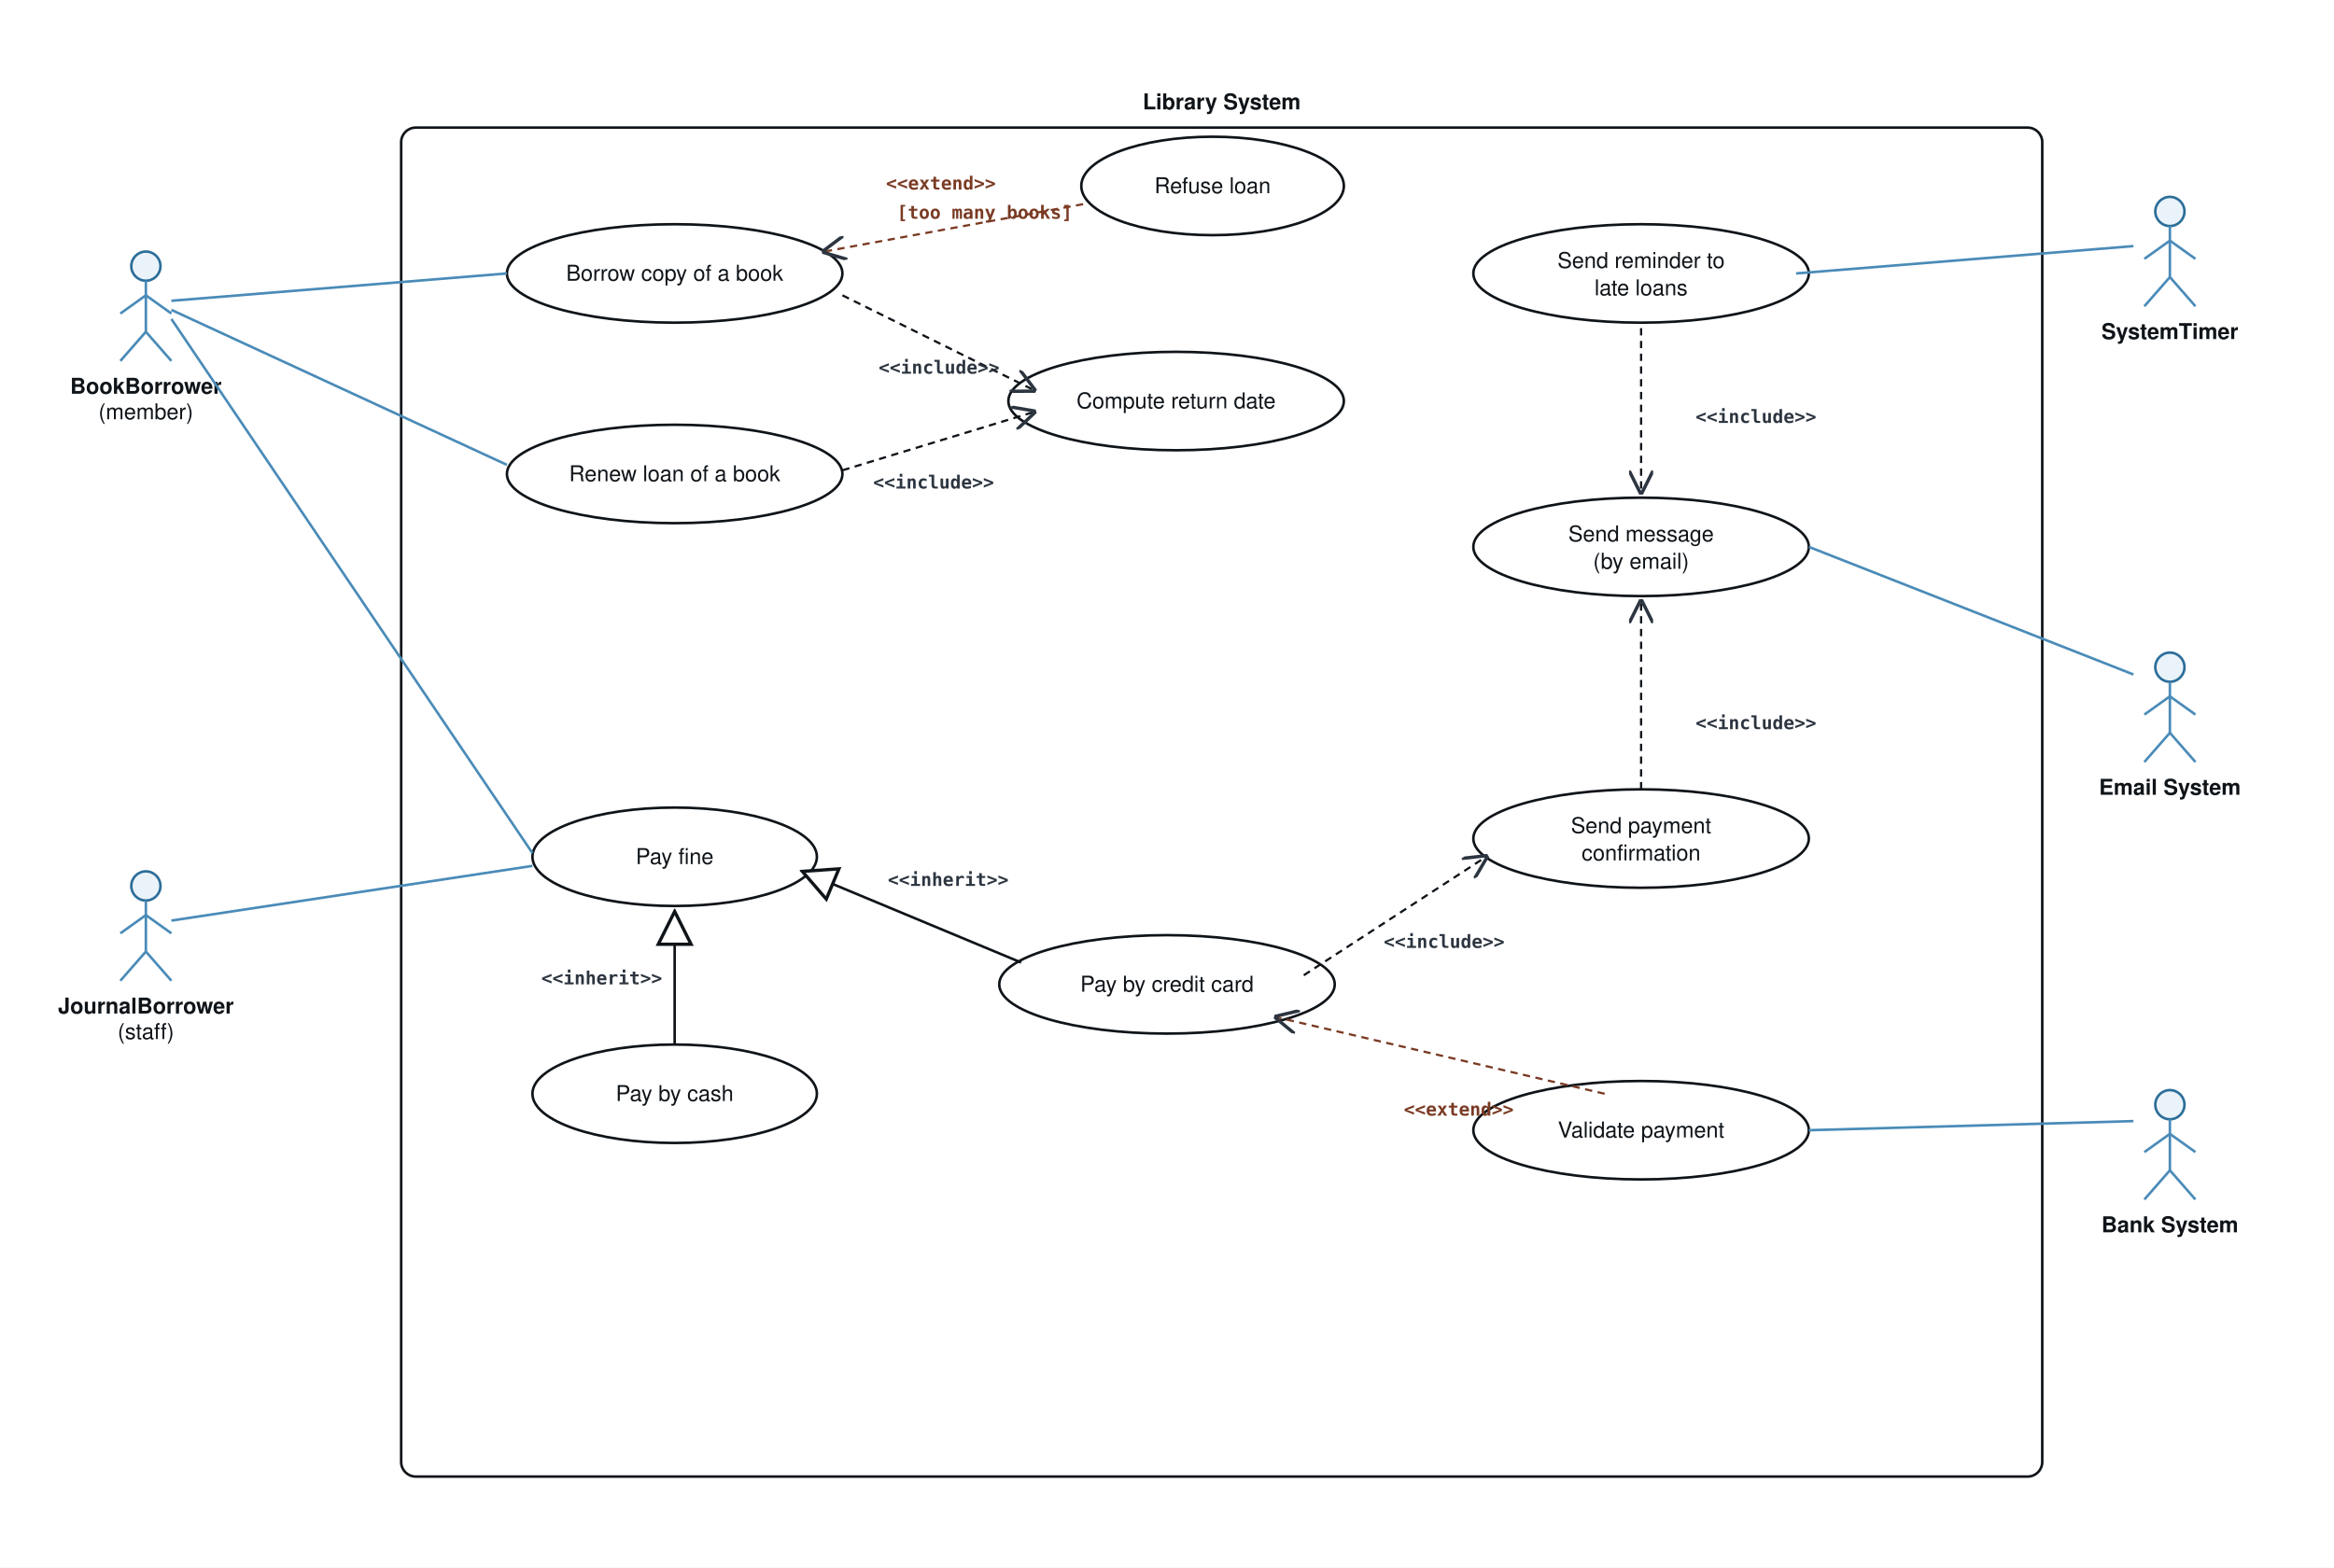
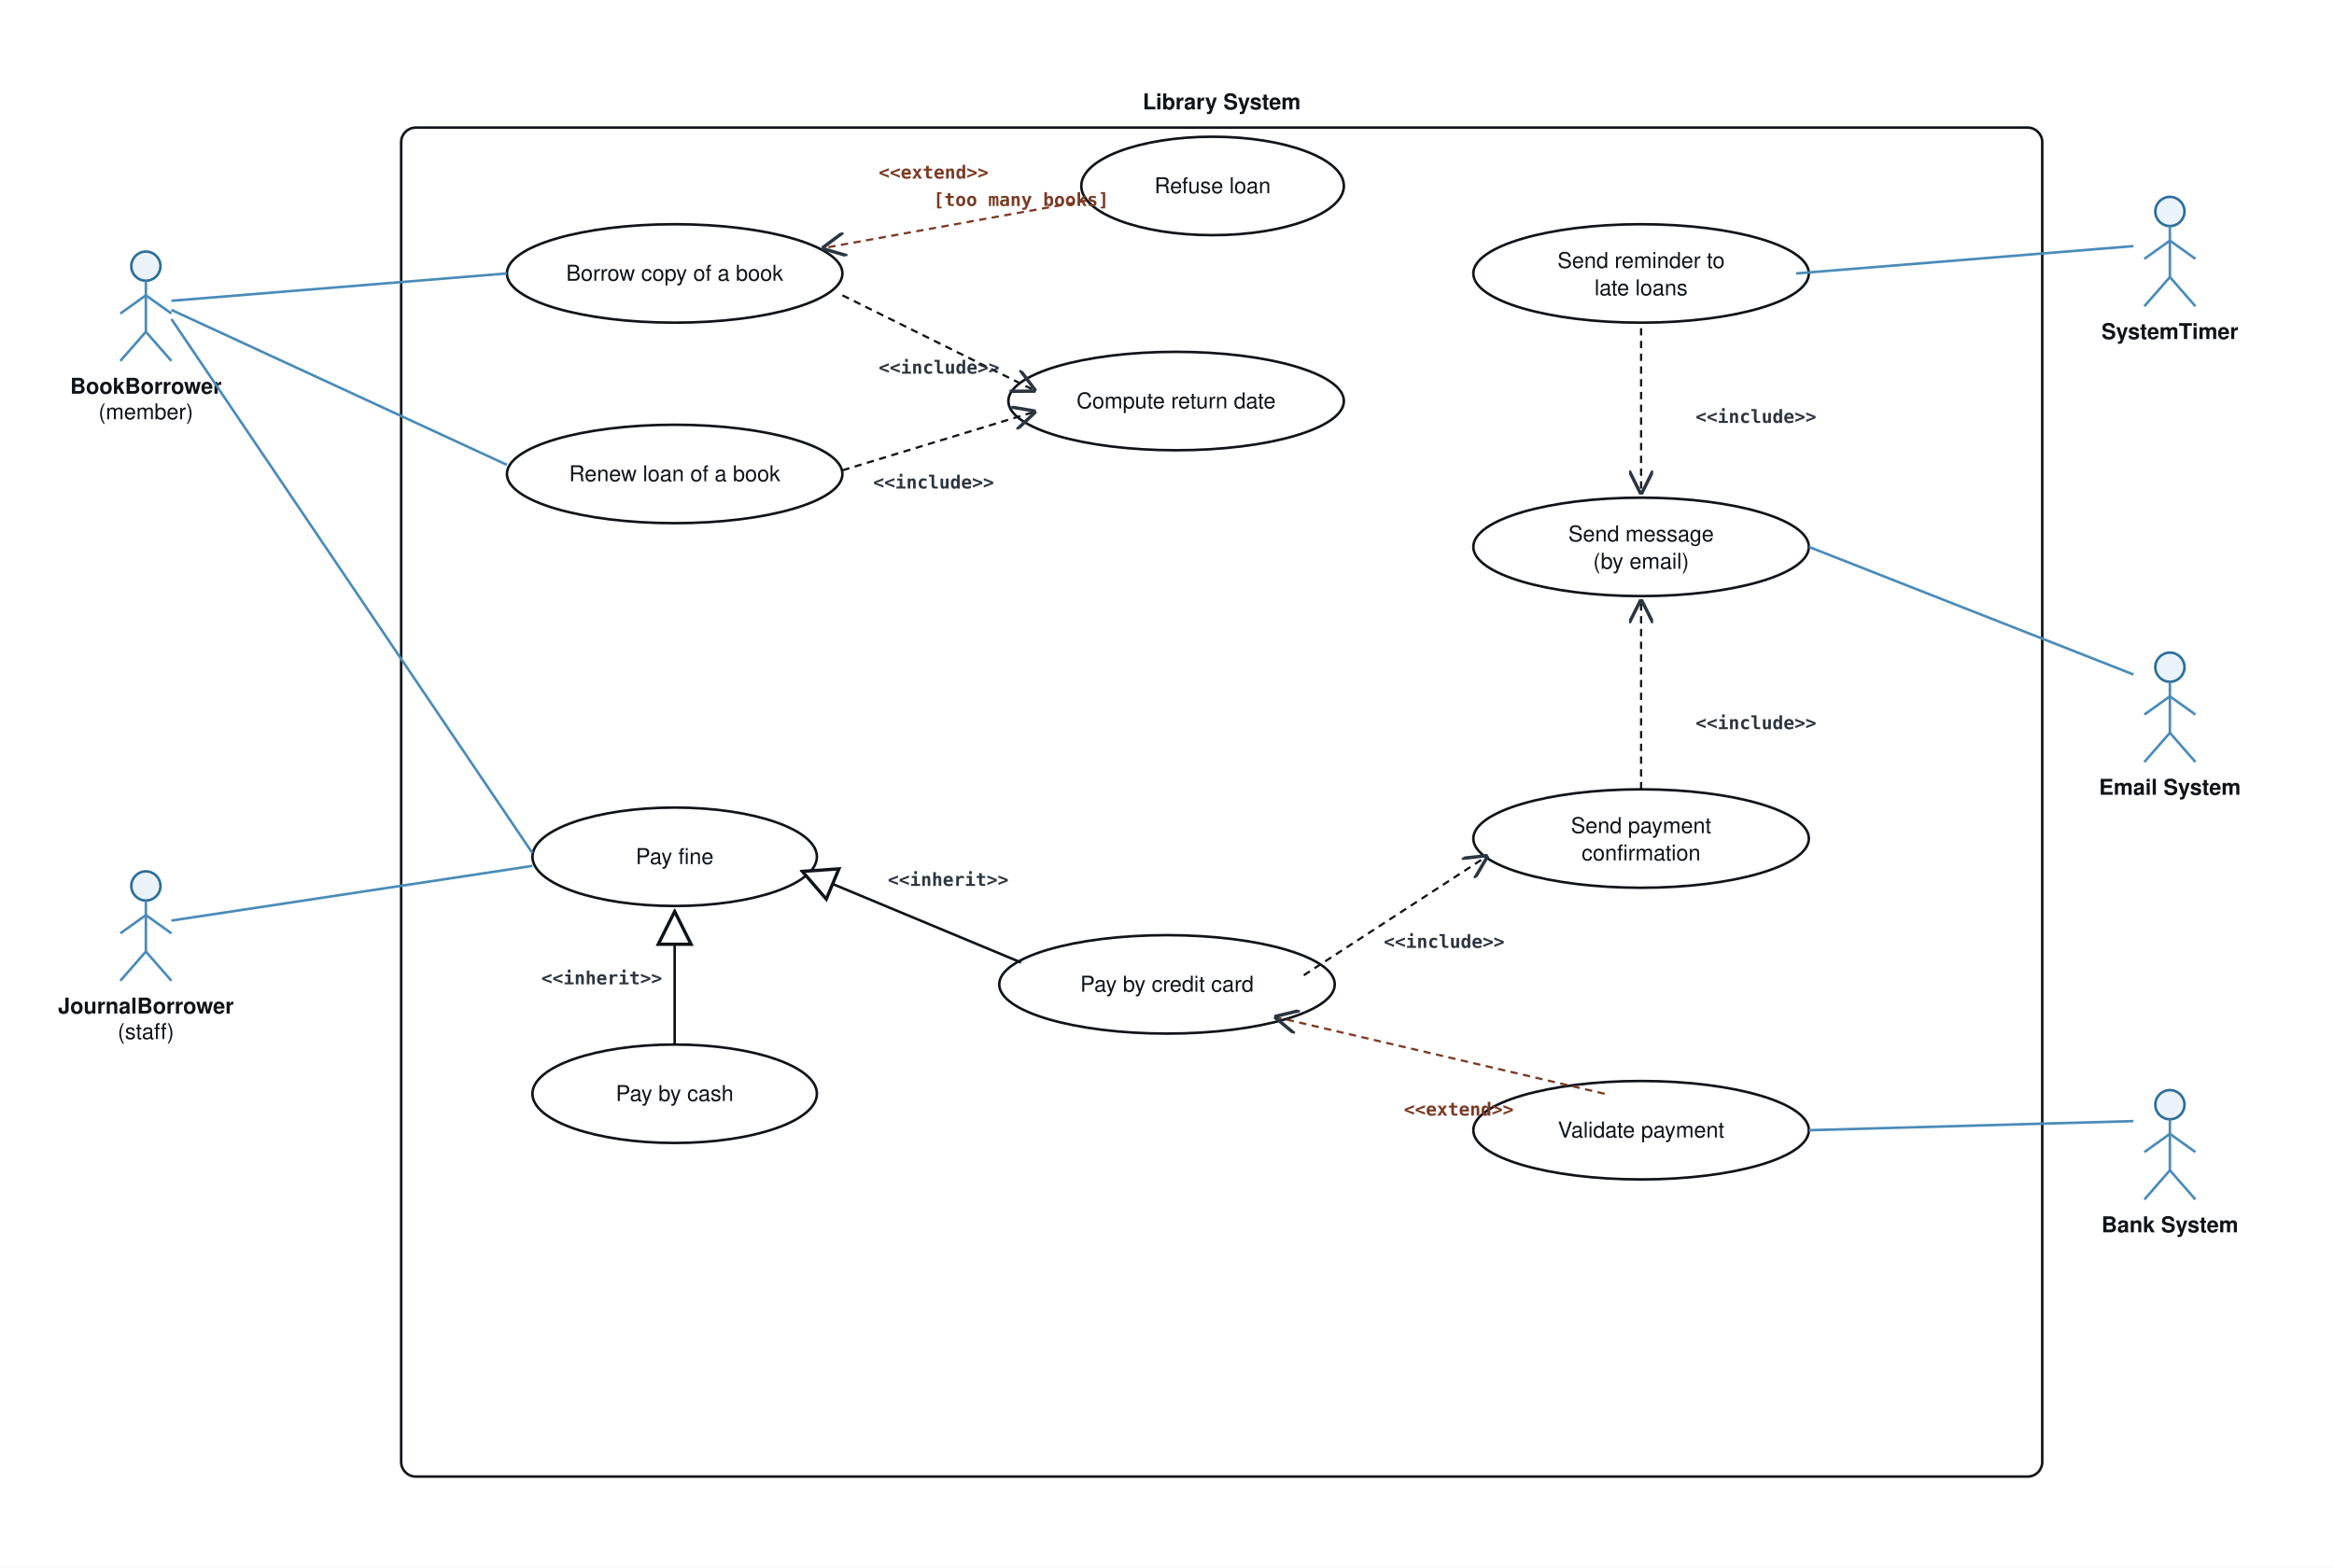
<svg xmlns="http://www.w3.org/2000/svg" viewBox="0 0 1280 860">
  <style>
    .uml-text { font-family: "Inter Tight", -apple-system, Helvetica, Arial, sans-serif; font-size: 12px; fill: #0f1419; }
    .uml-line { stroke: #0f1419; stroke-width: 1.4; fill: none; }
    .uml-line-dashed { stroke: #0f1419; stroke-width: 1.2; fill: none; stroke-dasharray: 4,3; }
    .uml-line-blue { stroke: #4a8bb8; stroke-width: 1.4; fill: none; }
    .uml-box { stroke: #0f1419; stroke-width: 1.4; fill: white; }
    .actor-blue { stroke: #2c6e9a; stroke-width: 1.4; fill: #eaf3f9; }
    .mono { font-family: "JetBrains Mono", monospace; }
  </style>
  <rect x="0" y="0" width="1280" height="860" fill="white" />
  <defs>
    <marker id="ucOpen" viewBox="0 0 10 10" refX="9" refY="5" markerWidth="11" markerHeight="11" orient="auto">
      <path d="M 0 0 L 10 5 L 0 10" fill="none" stroke="#2c3540" stroke-width="1.4" />
    </marker>
    <marker id="ucTri" viewBox="0 0 14 14" refX="13" refY="7" markerWidth="15" markerHeight="15" orient="auto">
      <path d="M 1 1 L 13 7 L 1 13 Z" fill="white" stroke="#0f1419" stroke-width="1.2" />
    </marker>
  </defs>
  <rect x="220" y="70" width="900" height="740" rx="8" class="uml-box" fill="#faf7f2" stroke-width="1.8" />
  <text x="670" y="60" text-anchor="middle" class="uml-text" font-weight="600" font-size="13">Library System</text>
  <g transform="translate(60,140)">
    <circle cx="20" cy="6" r="8" class="actor-blue" />
    <line x1="20" y1="14" x2="20" y2="42" class="uml-line-blue" />
    <line x1="20" y1="22" x2="6" y2="32" class="uml-line-blue" />
    <line x1="20" y1="22" x2="34" y2="32" class="uml-line-blue" />
    <line x1="20" y1="42" x2="6" y2="58" class="uml-line-blue" />
    <line x1="20" y1="42" x2="34" y2="58" class="uml-line-blue" />
    <text x="20" y="76" text-anchor="middle" class="uml-text" font-size="11" font-weight="600">BookBorrower</text>
    <text x="20" y="90" text-anchor="middle" class="uml-text" font-size="10" fill="#5a6473">(member)</text>
  </g>
  <g transform="translate(60,480)">
    <circle cx="20" cy="6" r="8" class="actor-blue" />
    <line x1="20" y1="14" x2="20" y2="42" class="uml-line-blue" />
    <line x1="20" y1="22" x2="6" y2="32" class="uml-line-blue" />
    <line x1="20" y1="22" x2="34" y2="32" class="uml-line-blue" />
    <line x1="20" y1="42" x2="6" y2="58" class="uml-line-blue" />
    <line x1="20" y1="42" x2="34" y2="58" class="uml-line-blue" />
    <text x="20" y="76" text-anchor="middle" class="uml-text" font-size="11" font-weight="600">JournalBorrower</text>
    <text x="20" y="90" text-anchor="middle" class="uml-text" font-size="10" fill="#5a6473">(staff)</text>
  </g>
  <g transform="translate(1170,110)">
    <circle cx="20" cy="6" r="8" class="actor-blue" />
    <line x1="20" y1="14" x2="20" y2="42" class="uml-line-blue" />
    <line x1="20" y1="22" x2="6" y2="32" class="uml-line-blue" />
    <line x1="20" y1="22" x2="34" y2="32" class="uml-line-blue" />
    <line x1="20" y1="42" x2="6" y2="58" class="uml-line-blue" />
    <line x1="20" y1="42" x2="34" y2="58" class="uml-line-blue" />
    <text x="20" y="76" text-anchor="middle" class="uml-text" font-size="11" font-weight="600">SystemTimer</text>
  </g>
  <g transform="translate(1170,360)">
    <circle cx="20" cy="6" r="8" class="actor-blue" />
    <line x1="20" y1="14" x2="20" y2="42" class="uml-line-blue" />
    <line x1="20" y1="22" x2="6" y2="32" class="uml-line-blue" />
    <line x1="20" y1="22" x2="34" y2="32" class="uml-line-blue" />
    <line x1="20" y1="42" x2="6" y2="58" class="uml-line-blue" />
    <line x1="20" y1="42" x2="34" y2="58" class="uml-line-blue" />
    <text x="20" y="76" text-anchor="middle" class="uml-text" font-size="11" font-weight="600">Email System</text>
  </g>
  <g transform="translate(1170,600)">
    <circle cx="20" cy="6" r="8" class="actor-blue" />
    <line x1="20" y1="14" x2="20" y2="42" class="uml-line-blue" />
    <line x1="20" y1="22" x2="6" y2="32" class="uml-line-blue" />
    <line x1="20" y1="22" x2="34" y2="32" class="uml-line-blue" />
    <line x1="20" y1="42" x2="6" y2="58" class="uml-line-blue" />
    <line x1="20" y1="42" x2="34" y2="58" class="uml-line-blue" />
    <text x="20" y="76" text-anchor="middle" class="uml-text" font-size="11" font-weight="600">Bank System</text>
  </g>
  <ellipse cx="370" cy="150" rx="92" ry="27" class="uml-box" />
  <text x="370" y="154" text-anchor="middle" class="uml-text" font-size="11">Borrow copy of a book</text>
  <ellipse cx="370" cy="260" rx="92" ry="27" class="uml-box" />
  <text x="370" y="264" text-anchor="middle" class="uml-text" font-size="11">Renew loan of a book</text>
  <ellipse cx="665" cy="102" rx="72" ry="27" class="uml-box" />
  <text x="665" y="106" text-anchor="middle" class="uml-text" font-size="11">Refuse loan</text>
  <ellipse cx="645" cy="220" rx="92" ry="27" class="uml-box" />
  <text x="645" y="224" text-anchor="middle" class="uml-text" font-size="11">Compute return date</text>
  <ellipse cx="370" cy="470" rx="78" ry="27" class="uml-box" />
  <text x="370" y="474" text-anchor="middle" class="uml-text" font-size="11">Pay fine</text>
  <ellipse cx="370" cy="600" rx="78" ry="27" class="uml-box" />
  <text x="370" y="604" text-anchor="middle" class="uml-text" font-size="11">Pay by cash</text>
  <ellipse cx="640" cy="540" rx="92" ry="27" class="uml-box" />
  <text x="640" y="544" text-anchor="middle" class="uml-text" font-size="11">Pay by credit card</text>
  <ellipse cx="900" cy="150" rx="92" ry="27" class="uml-box" />
  <text x="900" y="147" text-anchor="middle" class="uml-text" font-size="11">Send reminder to</text>
  <text x="900" y="162" text-anchor="middle" class="uml-text" font-size="11">late loans</text>
  <ellipse cx="900" cy="300" rx="92" ry="27" class="uml-box" />
  <text x="900" y="297" text-anchor="middle" class="uml-text" font-size="11">Send message</text>
  <text x="900" y="312" text-anchor="middle" class="uml-text" font-size="11">(by email)</text>
  <ellipse cx="900" cy="460" rx="92" ry="27" class="uml-box" />
  <text x="900" y="457" text-anchor="middle" class="uml-text" font-size="11">Send payment</text>
  <text x="900" y="472" text-anchor="middle" class="uml-text" font-size="11">confirmation</text>
  <ellipse cx="900" cy="620" rx="92" ry="27" class="uml-box" />
  <text x="900" y="624" text-anchor="middle" class="uml-text" font-size="11">Validate payment</text>
  <line x1="94" y1="165" x2="278" y2="150" class="uml-line-blue" />
  <line x1="94" y1="170" x2="278" y2="255" class="uml-line-blue" />
  <line x1="94" y1="175" x2="292" y2="468" class="uml-line-blue" />
  <line x1="94" y1="505" x2="292" y2="475" class="uml-line-blue" />
  <line x1="1170" y1="135" x2="985" y2="150" class="uml-line-blue" />
  <line x1="992" y1="300" x2="1170" y2="370" class="uml-line-blue" />
  <line x1="992" y1="620" x2="1170" y2="615" class="uml-line-blue" />
  <line x1="462" y1="162" x2="567" y2="214" class="uml-line-dashed" marker-end="url(#ucOpen)" />
  <text x="515" y="205" text-anchor="middle" font-family="JetBrains Mono, monospace" font-size="10" fill="#2c3540" font-weight="600">&lt;&lt;include&gt;&gt;</text>
  <line x1="462" y1="258" x2="567" y2="226" class="uml-line-dashed" marker-end="url(#ucOpen)" />
  <text x="512" y="268" text-anchor="middle" font-family="JetBrains Mono, monospace" font-size="10" fill="#2c3540" font-weight="600">&lt;&lt;include&gt;&gt;</text>
  <line x1="900" y1="180" x2="900" y2="270" class="uml-line-dashed" marker-end="url(#ucOpen)" />
  <text x="963" y="232" text-anchor="middle" font-family="JetBrains Mono, monospace" font-size="10" fill="#2c3540" font-weight="600">&lt;&lt;include&gt;&gt;</text>
  <line x1="900" y1="433" x2="900" y2="330" class="uml-line-dashed" marker-end="url(#ucOpen)" />
  <text x="963" y="400" text-anchor="middle" font-family="JetBrains Mono, monospace" font-size="10" fill="#2c3540" font-weight="600">&lt;&lt;include&gt;&gt;</text>
  <line x1="715" y1="535" x2="815" y2="470" class="uml-line-dashed" marker-end="url(#ucOpen)" />
  <text x="792" y="520" text-anchor="middle" font-family="JetBrains Mono, monospace" font-size="10" fill="#2c3540" font-weight="600">&lt;&lt;include&gt;&gt;</text>
-   <line x1="594" y1="112" x2="452" y2="138" stroke="#7a3a23" stroke-width="1.2" stroke-dasharray="4,3" fill="none" marker-end="url(#ucOpen)" />
-   <text x="516" y="104" text-anchor="middle" font-family="JetBrains Mono, monospace" font-size="10" fill="#7a3a23" font-weight="600">&lt;&lt;extend&gt;&gt;</text>
-   <text x="540" y="120" text-anchor="middle" font-family="JetBrains Mono, monospace" font-size="10" fill="#7a3a23" font-weight="600">[too many books]</text>
+   <line x1="596" y1="110" x2="452" y2="136" stroke="#7a3a23" stroke-width="1.2" stroke-dasharray="4,3" fill="none" marker-end="url(#ucOpen)" />
+   <text x="512" y="98" text-anchor="middle" font-family="JetBrains Mono, monospace" font-size="10" fill="#7a3a23" font-weight="600">&lt;&lt;extend&gt;&gt;</text>
+   <text x="560" y="113" text-anchor="middle" font-family="JetBrains Mono, monospace" font-size="10" fill="#7a3a23" font-weight="600">[too many books]</text>
  <line x1="880" y1="600" x2="700" y2="558" stroke="#7a3a23" stroke-width="1.2" stroke-dasharray="4,3" fill="none" marker-end="url(#ucOpen)" />
  <text x="800" y="612" text-anchor="middle" font-family="JetBrains Mono, monospace" font-size="10" fill="#7a3a23" font-weight="600">&lt;&lt;extend&gt;&gt;</text>
  <line x1="370" y1="573" x2="370" y2="500" class="uml-line" marker-end="url(#ucTri)" />
  <text x="330" y="540" text-anchor="middle" font-family="JetBrains Mono, monospace" font-size="10" fill="#2c3540" font-weight="600">&lt;&lt;inherit&gt;&gt;</text>
  <line x1="560" y1="528" x2="440" y2="478" class="uml-line" marker-end="url(#ucTri)" />
  <text x="520" y="486" text-anchor="middle" font-family="JetBrains Mono, monospace" font-size="10" fill="#2c3540" font-weight="600">&lt;&lt;inherit&gt;&gt;</text>
</svg>
